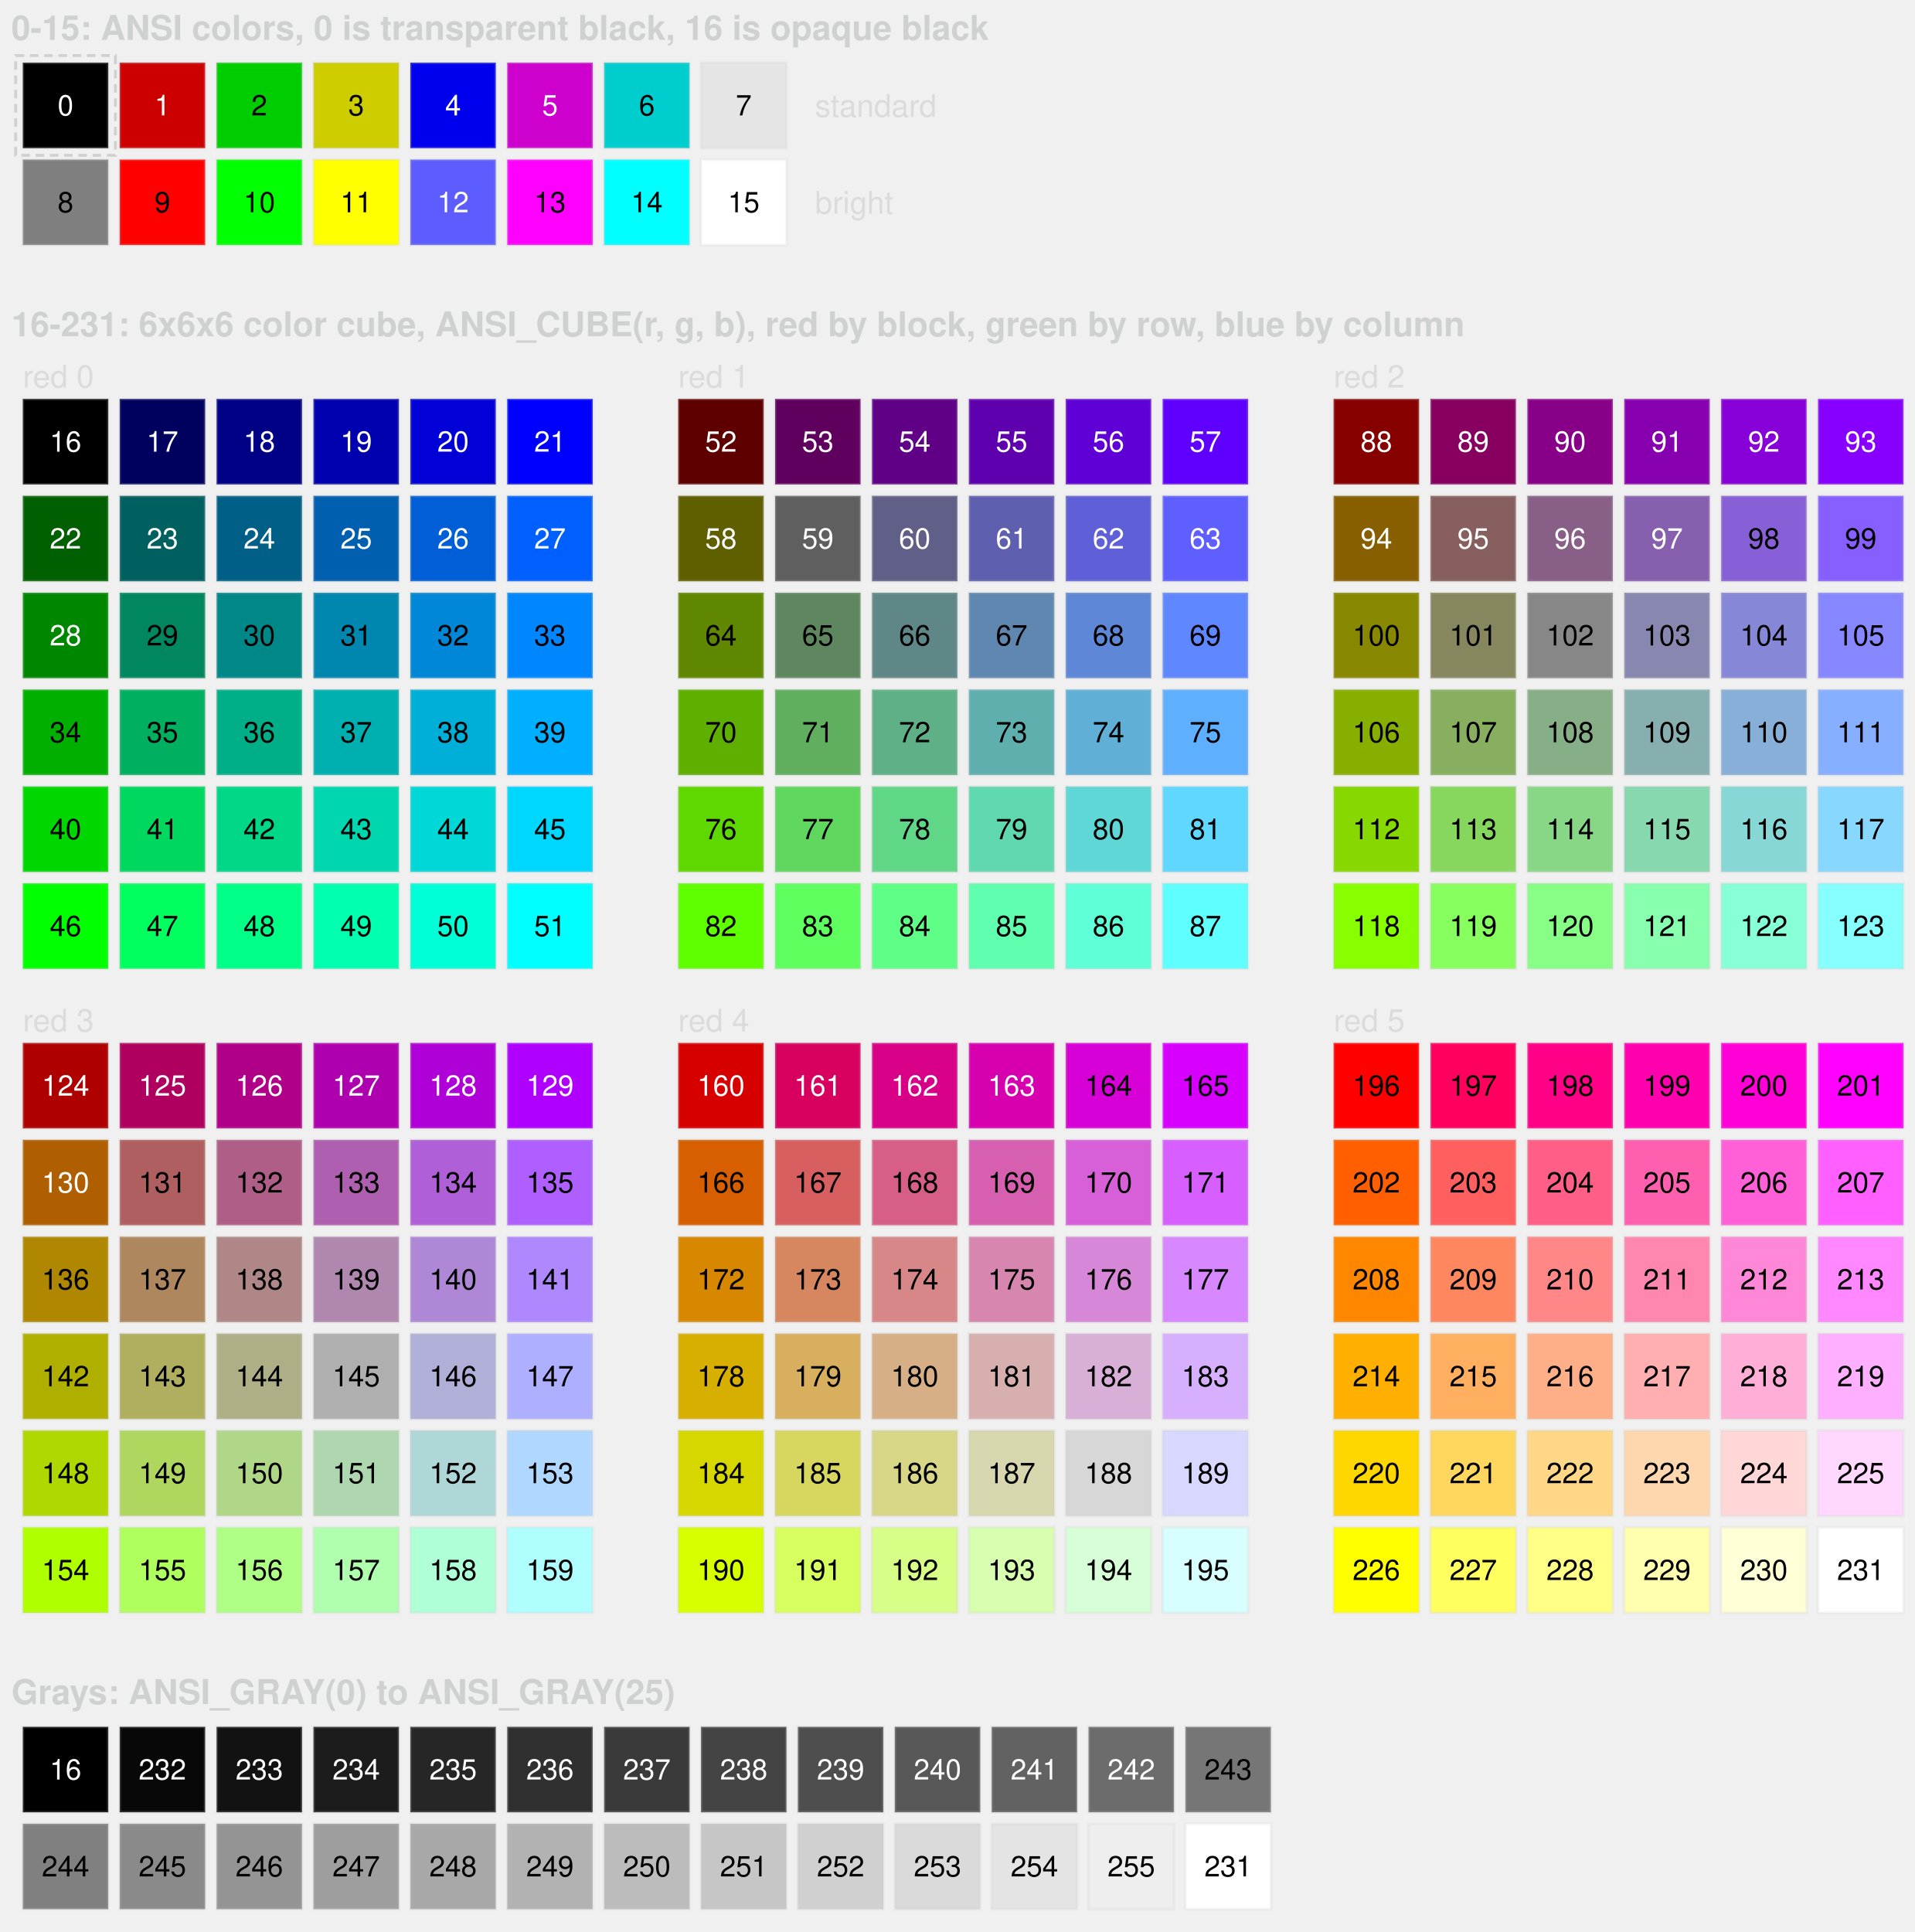
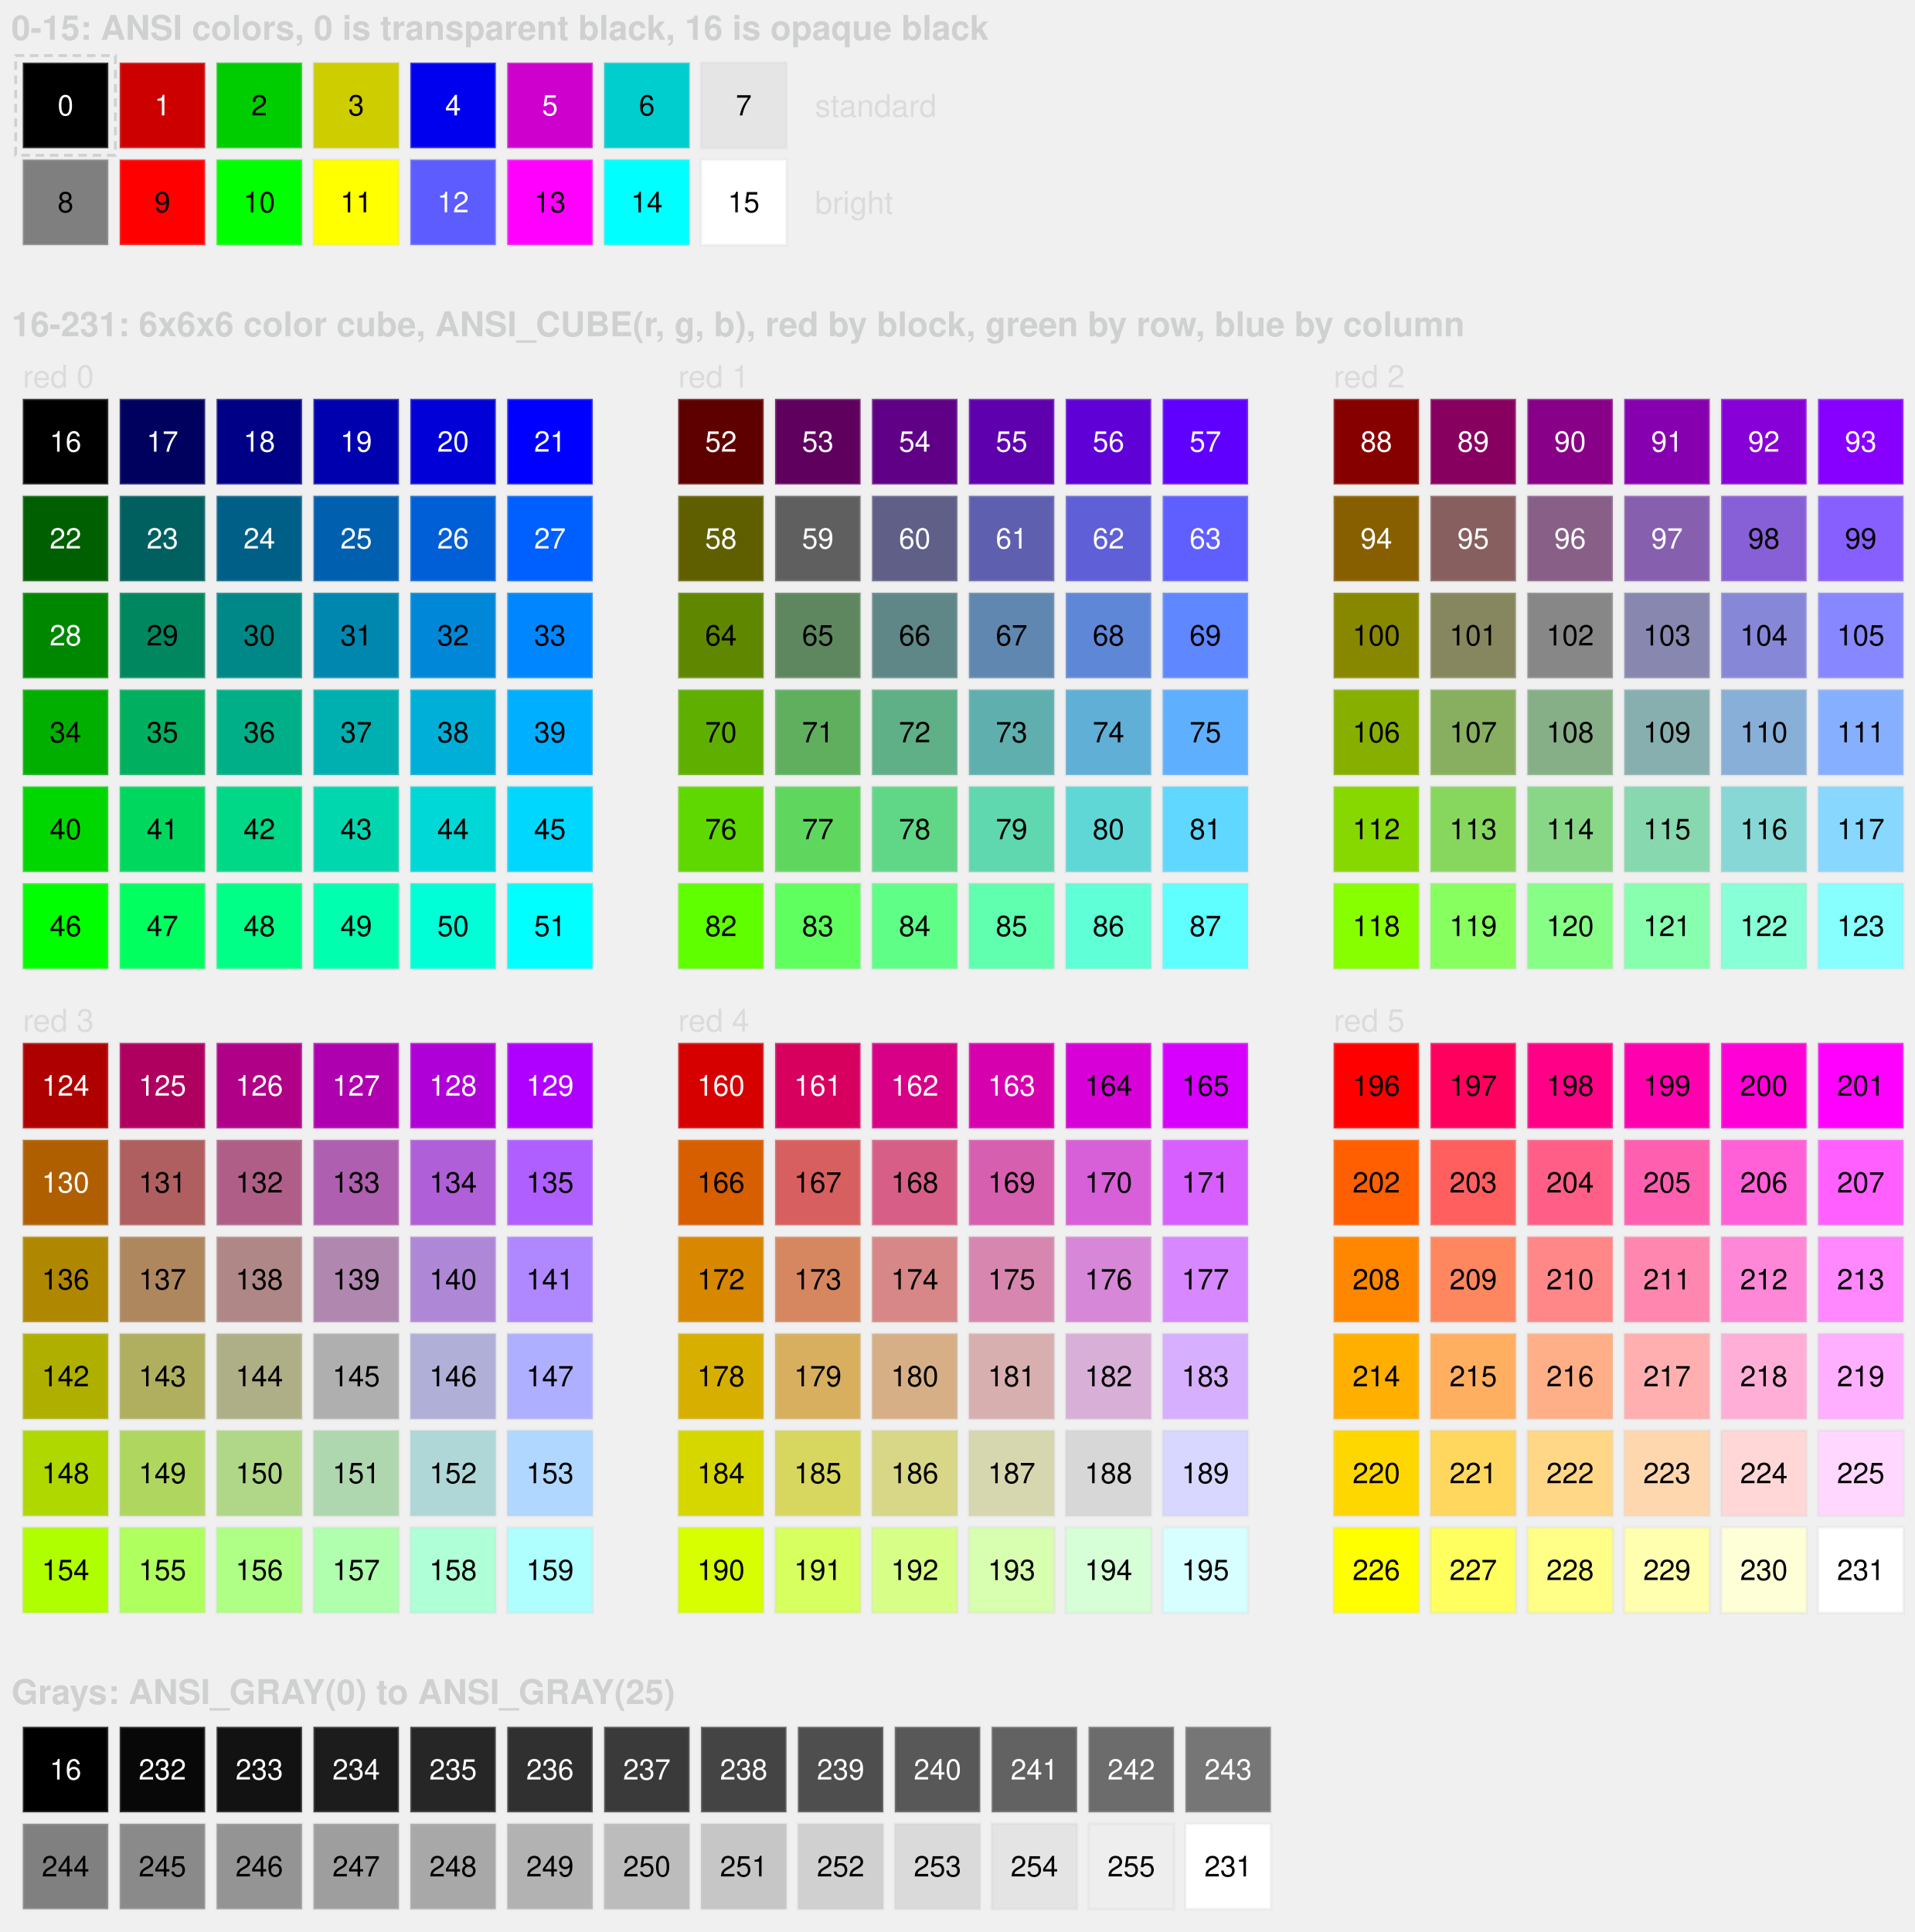
<svg xmlns="http://www.w3.org/2000/svg" width="672" height="678" viewBox="-4 0 672 678" role="img" aria-labelledby="title desc" font-size="10" fill="currentColor">
  <style>
  svg { color: #cfd0d0; }
  text { font-family: -apple-system, BlinkMacSystemFont, 'Segoe UI', Helvetica, Arial, sans-serif; }
</style>
  <text x="0" y="14" font-size="12" font-weight="600">0-15: ANSI colors, 0 is transparent black, 16 is opaque black</text>
  <rect x="4" y="22" width="30" height="30" fill="#000000" stroke="currentColor" stroke-opacity="0.2" />
  <rect x="1.5" y="19.5" width="35" height="35" fill="none" stroke="currentColor" stroke-dasharray="3 2" />
  <text x="19" y="40.5" text-anchor="middle" fill="#ffffff">0</text>
  <rect x="38" y="22" width="30" height="30" fill="#cd0000" stroke="currentColor" stroke-opacity="0.2" />
  <text x="53" y="40.5" text-anchor="middle" fill="#ffffff">1</text>
  <rect x="72" y="22" width="30" height="30" fill="#00cd00" stroke="currentColor" stroke-opacity="0.2" />
  <text x="87" y="40.5" text-anchor="middle" fill="#000000">2</text>
  <rect x="106" y="22" width="30" height="30" fill="#cdcd00" stroke="currentColor" stroke-opacity="0.2" />
  <text x="121" y="40.5" text-anchor="middle" fill="#000000">3</text>
  <rect x="140" y="22" width="30" height="30" fill="#0000ee" stroke="currentColor" stroke-opacity="0.2" />
  <text x="155" y="40.5" text-anchor="middle" fill="#ffffff">4</text>
  <rect x="174" y="22" width="30" height="30" fill="#cd00cd" stroke="currentColor" stroke-opacity="0.2" />
  <text x="189" y="40.5" text-anchor="middle" fill="#ffffff">5</text>
  <rect x="208" y="22" width="30" height="30" fill="#00cdcd" stroke="currentColor" stroke-opacity="0.2" />
  <text x="223" y="40.5" text-anchor="middle" fill="#000000">6</text>
  <rect x="242" y="22" width="30" height="30" fill="#e5e5e5" stroke="currentColor" stroke-opacity="0.2" />
  <text x="257" y="40.5" text-anchor="middle" fill="#000000">7</text>
  <rect x="4" y="56" width="30" height="30" fill="#7f7f7f" stroke="currentColor" stroke-opacity="0.2" />
  <text x="19" y="74.5" text-anchor="middle" fill="#000000">8</text>
  <rect x="38" y="56" width="30" height="30" fill="#ff0000" stroke="currentColor" stroke-opacity="0.2" />
  <text x="53" y="74.5" text-anchor="middle" fill="#000000">9</text>
  <rect x="72" y="56" width="30" height="30" fill="#00ff00" stroke="currentColor" stroke-opacity="0.2" />
  <text x="87" y="74.5" text-anchor="middle" fill="#000000">10</text>
  <rect x="106" y="56" width="30" height="30" fill="#ffff00" stroke="currentColor" stroke-opacity="0.2" />
  <text x="121" y="74.5" text-anchor="middle" fill="#000000">11</text>
  <rect x="140" y="56" width="30" height="30" fill="#5c5cff" stroke="currentColor" stroke-opacity="0.2" />
  <text x="155" y="74.5" text-anchor="middle" fill="#ffffff">12</text>
  <rect x="174" y="56" width="30" height="30" fill="#ff00ff" stroke="currentColor" stroke-opacity="0.2" />
  <text x="189" y="74.5" text-anchor="middle" fill="#000000">13</text>
  <rect x="208" y="56" width="30" height="30" fill="#00ffff" stroke="currentColor" stroke-opacity="0.2" />
  <text x="223" y="74.5" text-anchor="middle" fill="#000000">14</text>
  <rect x="242" y="56" width="30" height="30" fill="#ffffff" stroke="currentColor" stroke-opacity="0.2" />
  <text x="257" y="74.5" text-anchor="middle" fill="#000000">15</text>
  <text x="282" y="41.0" font-size="11" fill-opacity="0.65" text-anchor="start">standard</text>
  <text x="282" y="75.0" font-size="11" fill-opacity="0.65" text-anchor="start">bright</text>
  <text x="0" y="118" font-size="12" font-weight="600">16-231: 6x6x6 color cube, ANSI_CUBE(r, g, b), red by block, green by row, blue by column</text>
  <text x="4" y="136" font-size="11" fill-opacity="0.65" text-anchor="start">red 0</text>
  <rect x="4" y="140" width="30" height="30" fill="#000000" stroke="currentColor" stroke-opacity="0.2" />
  <text x="19" y="158.5" text-anchor="middle" fill="#ffffff">16</text>
  <rect x="38" y="140" width="30" height="30" fill="#00005f" stroke="currentColor" stroke-opacity="0.2" />
  <text x="53" y="158.5" text-anchor="middle" fill="#ffffff">17</text>
  <rect x="72" y="140" width="30" height="30" fill="#000087" stroke="currentColor" stroke-opacity="0.2" />
  <text x="87" y="158.5" text-anchor="middle" fill="#ffffff">18</text>
  <rect x="106" y="140" width="30" height="30" fill="#0000af" stroke="currentColor" stroke-opacity="0.2" />
  <text x="121" y="158.5" text-anchor="middle" fill="#ffffff">19</text>
  <rect x="140" y="140" width="30" height="30" fill="#0000d7" stroke="currentColor" stroke-opacity="0.2" />
  <text x="155" y="158.5" text-anchor="middle" fill="#ffffff">20</text>
  <rect x="174" y="140" width="30" height="30" fill="#0000ff" stroke="currentColor" stroke-opacity="0.2" />
  <text x="189" y="158.5" text-anchor="middle" fill="#ffffff">21</text>
  <rect x="4" y="174" width="30" height="30" fill="#005f00" stroke="currentColor" stroke-opacity="0.2" />
  <text x="19" y="192.5" text-anchor="middle" fill="#ffffff">22</text>
  <rect x="38" y="174" width="30" height="30" fill="#005f5f" stroke="currentColor" stroke-opacity="0.2" />
  <text x="53" y="192.5" text-anchor="middle" fill="#ffffff">23</text>
  <rect x="72" y="174" width="30" height="30" fill="#005f87" stroke="currentColor" stroke-opacity="0.2" />
  <text x="87" y="192.5" text-anchor="middle" fill="#ffffff">24</text>
  <rect x="106" y="174" width="30" height="30" fill="#005faf" stroke="currentColor" stroke-opacity="0.2" />
  <text x="121" y="192.5" text-anchor="middle" fill="#ffffff">25</text>
  <rect x="140" y="174" width="30" height="30" fill="#005fd7" stroke="currentColor" stroke-opacity="0.2" />
  <text x="155" y="192.5" text-anchor="middle" fill="#ffffff">26</text>
  <rect x="174" y="174" width="30" height="30" fill="#005fff" stroke="currentColor" stroke-opacity="0.2" />
  <text x="189" y="192.5" text-anchor="middle" fill="#ffffff">27</text>
  <rect x="4" y="208" width="30" height="30" fill="#008700" stroke="currentColor" stroke-opacity="0.2" />
  <text x="19" y="226.5" text-anchor="middle" fill="#ffffff">28</text>
  <rect x="38" y="208" width="30" height="30" fill="#00875f" stroke="currentColor" stroke-opacity="0.2" />
  <text x="53" y="226.5" text-anchor="middle" fill="#000000">29</text>
  <rect x="72" y="208" width="30" height="30" fill="#008787" stroke="currentColor" stroke-opacity="0.2" />
  <text x="87" y="226.5" text-anchor="middle" fill="#000000">30</text>
  <rect x="106" y="208" width="30" height="30" fill="#0087af" stroke="currentColor" stroke-opacity="0.2" />
  <text x="121" y="226.5" text-anchor="middle" fill="#000000">31</text>
  <rect x="140" y="208" width="30" height="30" fill="#0087d7" stroke="currentColor" stroke-opacity="0.2" />
  <text x="155" y="226.5" text-anchor="middle" fill="#000000">32</text>
  <rect x="174" y="208" width="30" height="30" fill="#0087ff" stroke="currentColor" stroke-opacity="0.2" />
  <text x="189" y="226.5" text-anchor="middle" fill="#000000">33</text>
  <rect x="4" y="242" width="30" height="30" fill="#00af00" stroke="currentColor" stroke-opacity="0.2" />
  <text x="19" y="260.5" text-anchor="middle" fill="#000000">34</text>
  <rect x="38" y="242" width="30" height="30" fill="#00af5f" stroke="currentColor" stroke-opacity="0.2" />
  <text x="53" y="260.5" text-anchor="middle" fill="#000000">35</text>
  <rect x="72" y="242" width="30" height="30" fill="#00af87" stroke="currentColor" stroke-opacity="0.2" />
  <text x="87" y="260.5" text-anchor="middle" fill="#000000">36</text>
  <rect x="106" y="242" width="30" height="30" fill="#00afaf" stroke="currentColor" stroke-opacity="0.2" />
  <text x="121" y="260.5" text-anchor="middle" fill="#000000">37</text>
  <rect x="140" y="242" width="30" height="30" fill="#00afd7" stroke="currentColor" stroke-opacity="0.2" />
  <text x="155" y="260.5" text-anchor="middle" fill="#000000">38</text>
  <rect x="174" y="242" width="30" height="30" fill="#00afff" stroke="currentColor" stroke-opacity="0.2" />
  <text x="189" y="260.5" text-anchor="middle" fill="#000000">39</text>
  <rect x="4" y="276" width="30" height="30" fill="#00d700" stroke="currentColor" stroke-opacity="0.2" />
  <text x="19" y="294.5" text-anchor="middle" fill="#000000">40</text>
  <rect x="38" y="276" width="30" height="30" fill="#00d75f" stroke="currentColor" stroke-opacity="0.2" />
  <text x="53" y="294.5" text-anchor="middle" fill="#000000">41</text>
  <rect x="72" y="276" width="30" height="30" fill="#00d787" stroke="currentColor" stroke-opacity="0.2" />
  <text x="87" y="294.5" text-anchor="middle" fill="#000000">42</text>
  <rect x="106" y="276" width="30" height="30" fill="#00d7af" stroke="currentColor" stroke-opacity="0.2" />
  <text x="121" y="294.5" text-anchor="middle" fill="#000000">43</text>
  <rect x="140" y="276" width="30" height="30" fill="#00d7d7" stroke="currentColor" stroke-opacity="0.2" />
  <text x="155" y="294.5" text-anchor="middle" fill="#000000">44</text>
  <rect x="174" y="276" width="30" height="30" fill="#00d7ff" stroke="currentColor" stroke-opacity="0.2" />
  <text x="189" y="294.5" text-anchor="middle" fill="#000000">45</text>
  <rect x="4" y="310" width="30" height="30" fill="#00ff00" stroke="currentColor" stroke-opacity="0.2" />
  <text x="19" y="328.5" text-anchor="middle" fill="#000000">46</text>
  <rect x="38" y="310" width="30" height="30" fill="#00ff5f" stroke="currentColor" stroke-opacity="0.2" />
  <text x="53" y="328.5" text-anchor="middle" fill="#000000">47</text>
  <rect x="72" y="310" width="30" height="30" fill="#00ff87" stroke="currentColor" stroke-opacity="0.2" />
  <text x="87" y="328.5" text-anchor="middle" fill="#000000">48</text>
  <rect x="106" y="310" width="30" height="30" fill="#00ffaf" stroke="currentColor" stroke-opacity="0.2" />
  <text x="121" y="328.5" text-anchor="middle" fill="#000000">49</text>
  <rect x="140" y="310" width="30" height="30" fill="#00ffd7" stroke="currentColor" stroke-opacity="0.2" />
  <text x="155" y="328.5" text-anchor="middle" fill="#000000">50</text>
  <rect x="174" y="310" width="30" height="30" fill="#00ffff" stroke="currentColor" stroke-opacity="0.2" />
  <text x="189" y="328.5" text-anchor="middle" fill="#000000">51</text>
  <text x="234" y="136" font-size="11" fill-opacity="0.65" text-anchor="start">red 1</text>
  <rect x="234" y="140" width="30" height="30" fill="#5f0000" stroke="currentColor" stroke-opacity="0.2" />
  <text x="249" y="158.5" text-anchor="middle" fill="#ffffff">52</text>
  <rect x="268" y="140" width="30" height="30" fill="#5f005f" stroke="currentColor" stroke-opacity="0.2" />
  <text x="283" y="158.5" text-anchor="middle" fill="#ffffff">53</text>
  <rect x="302" y="140" width="30" height="30" fill="#5f0087" stroke="currentColor" stroke-opacity="0.2" />
  <text x="317" y="158.5" text-anchor="middle" fill="#ffffff">54</text>
  <rect x="336" y="140" width="30" height="30" fill="#5f00af" stroke="currentColor" stroke-opacity="0.2" />
  <text x="351" y="158.5" text-anchor="middle" fill="#ffffff">55</text>
  <rect x="370" y="140" width="30" height="30" fill="#5f00d7" stroke="currentColor" stroke-opacity="0.2" />
  <text x="385" y="158.5" text-anchor="middle" fill="#ffffff">56</text>
  <rect x="404" y="140" width="30" height="30" fill="#5f00ff" stroke="currentColor" stroke-opacity="0.2" />
  <text x="419" y="158.5" text-anchor="middle" fill="#ffffff">57</text>
  <rect x="234" y="174" width="30" height="30" fill="#5f5f00" stroke="currentColor" stroke-opacity="0.2" />
  <text x="249" y="192.5" text-anchor="middle" fill="#ffffff">58</text>
  <rect x="268" y="174" width="30" height="30" fill="#5f5f5f" stroke="currentColor" stroke-opacity="0.2" />
  <text x="283" y="192.5" text-anchor="middle" fill="#ffffff">59</text>
  <rect x="302" y="174" width="30" height="30" fill="#5f5f87" stroke="currentColor" stroke-opacity="0.2" />
  <text x="317" y="192.5" text-anchor="middle" fill="#ffffff">60</text>
  <rect x="336" y="174" width="30" height="30" fill="#5f5faf" stroke="currentColor" stroke-opacity="0.2" />
  <text x="351" y="192.5" text-anchor="middle" fill="#ffffff">61</text>
  <rect x="370" y="174" width="30" height="30" fill="#5f5fd7" stroke="currentColor" stroke-opacity="0.2" />
  <text x="385" y="192.5" text-anchor="middle" fill="#ffffff">62</text>
  <rect x="404" y="174" width="30" height="30" fill="#5f5fff" stroke="currentColor" stroke-opacity="0.2" />
  <text x="419" y="192.5" text-anchor="middle" fill="#ffffff">63</text>
  <rect x="234" y="208" width="30" height="30" fill="#5f8700" stroke="currentColor" stroke-opacity="0.2" />
  <text x="249" y="226.5" text-anchor="middle" fill="#000000">64</text>
  <rect x="268" y="208" width="30" height="30" fill="#5f875f" stroke="currentColor" stroke-opacity="0.2" />
  <text x="283" y="226.5" text-anchor="middle" fill="#000000">65</text>
  <rect x="302" y="208" width="30" height="30" fill="#5f8787" stroke="currentColor" stroke-opacity="0.2" />
  <text x="317" y="226.5" text-anchor="middle" fill="#000000">66</text>
  <rect x="336" y="208" width="30" height="30" fill="#5f87af" stroke="currentColor" stroke-opacity="0.2" />
  <text x="351" y="226.5" text-anchor="middle" fill="#000000">67</text>
  <rect x="370" y="208" width="30" height="30" fill="#5f87d7" stroke="currentColor" stroke-opacity="0.2" />
  <text x="385" y="226.5" text-anchor="middle" fill="#000000">68</text>
  <rect x="404" y="208" width="30" height="30" fill="#5f87ff" stroke="currentColor" stroke-opacity="0.2" />
  <text x="419" y="226.5" text-anchor="middle" fill="#000000">69</text>
  <rect x="234" y="242" width="30" height="30" fill="#5faf00" stroke="currentColor" stroke-opacity="0.2" />
  <text x="249" y="260.5" text-anchor="middle" fill="#000000">70</text>
  <rect x="268" y="242" width="30" height="30" fill="#5faf5f" stroke="currentColor" stroke-opacity="0.2" />
  <text x="283" y="260.5" text-anchor="middle" fill="#000000">71</text>
  <rect x="302" y="242" width="30" height="30" fill="#5faf87" stroke="currentColor" stroke-opacity="0.2" />
  <text x="317" y="260.5" text-anchor="middle" fill="#000000">72</text>
  <rect x="336" y="242" width="30" height="30" fill="#5fafaf" stroke="currentColor" stroke-opacity="0.2" />
  <text x="351" y="260.5" text-anchor="middle" fill="#000000">73</text>
  <rect x="370" y="242" width="30" height="30" fill="#5fafd7" stroke="currentColor" stroke-opacity="0.2" />
  <text x="385" y="260.5" text-anchor="middle" fill="#000000">74</text>
  <rect x="404" y="242" width="30" height="30" fill="#5fafff" stroke="currentColor" stroke-opacity="0.2" />
  <text x="419" y="260.5" text-anchor="middle" fill="#000000">75</text>
  <rect x="234" y="276" width="30" height="30" fill="#5fd700" stroke="currentColor" stroke-opacity="0.2" />
  <text x="249" y="294.5" text-anchor="middle" fill="#000000">76</text>
  <rect x="268" y="276" width="30" height="30" fill="#5fd75f" stroke="currentColor" stroke-opacity="0.2" />
  <text x="283" y="294.5" text-anchor="middle" fill="#000000">77</text>
  <rect x="302" y="276" width="30" height="30" fill="#5fd787" stroke="currentColor" stroke-opacity="0.2" />
  <text x="317" y="294.5" text-anchor="middle" fill="#000000">78</text>
  <rect x="336" y="276" width="30" height="30" fill="#5fd7af" stroke="currentColor" stroke-opacity="0.2" />
  <text x="351" y="294.5" text-anchor="middle" fill="#000000">79</text>
  <rect x="370" y="276" width="30" height="30" fill="#5fd7d7" stroke="currentColor" stroke-opacity="0.2" />
  <text x="385" y="294.5" text-anchor="middle" fill="#000000">80</text>
  <rect x="404" y="276" width="30" height="30" fill="#5fd7ff" stroke="currentColor" stroke-opacity="0.2" />
  <text x="419" y="294.5" text-anchor="middle" fill="#000000">81</text>
  <rect x="234" y="310" width="30" height="30" fill="#5fff00" stroke="currentColor" stroke-opacity="0.2" />
  <text x="249" y="328.5" text-anchor="middle" fill="#000000">82</text>
  <rect x="268" y="310" width="30" height="30" fill="#5fff5f" stroke="currentColor" stroke-opacity="0.2" />
  <text x="283" y="328.5" text-anchor="middle" fill="#000000">83</text>
  <rect x="302" y="310" width="30" height="30" fill="#5fff87" stroke="currentColor" stroke-opacity="0.2" />
  <text x="317" y="328.5" text-anchor="middle" fill="#000000">84</text>
  <rect x="336" y="310" width="30" height="30" fill="#5fffaf" stroke="currentColor" stroke-opacity="0.2" />
  <text x="351" y="328.5" text-anchor="middle" fill="#000000">85</text>
  <rect x="370" y="310" width="30" height="30" fill="#5fffd7" stroke="currentColor" stroke-opacity="0.2" />
  <text x="385" y="328.5" text-anchor="middle" fill="#000000">86</text>
  <rect x="404" y="310" width="30" height="30" fill="#5fffff" stroke="currentColor" stroke-opacity="0.2" />
  <text x="419" y="328.5" text-anchor="middle" fill="#000000">87</text>
  <text x="464" y="136" font-size="11" fill-opacity="0.65" text-anchor="start">red 2</text>
  <rect x="464" y="140" width="30" height="30" fill="#870000" stroke="currentColor" stroke-opacity="0.2" />
  <text x="479" y="158.5" text-anchor="middle" fill="#ffffff">88</text>
  <rect x="498" y="140" width="30" height="30" fill="#87005f" stroke="currentColor" stroke-opacity="0.2" />
  <text x="513" y="158.5" text-anchor="middle" fill="#ffffff">89</text>
  <rect x="532" y="140" width="30" height="30" fill="#870087" stroke="currentColor" stroke-opacity="0.2" />
  <text x="547" y="158.5" text-anchor="middle" fill="#ffffff">90</text>
  <rect x="566" y="140" width="30" height="30" fill="#8700af" stroke="currentColor" stroke-opacity="0.2" />
  <text x="581" y="158.5" text-anchor="middle" fill="#ffffff">91</text>
  <rect x="600" y="140" width="30" height="30" fill="#8700d7" stroke="currentColor" stroke-opacity="0.2" />
  <text x="615" y="158.5" text-anchor="middle" fill="#ffffff">92</text>
  <rect x="634" y="140" width="30" height="30" fill="#8700ff" stroke="currentColor" stroke-opacity="0.2" />
  <text x="649" y="158.5" text-anchor="middle" fill="#ffffff">93</text>
  <rect x="464" y="174" width="30" height="30" fill="#875f00" stroke="currentColor" stroke-opacity="0.2" />
  <text x="479" y="192.5" text-anchor="middle" fill="#ffffff">94</text>
  <rect x="498" y="174" width="30" height="30" fill="#875f5f" stroke="currentColor" stroke-opacity="0.2" />
  <text x="513" y="192.5" text-anchor="middle" fill="#ffffff">95</text>
  <rect x="532" y="174" width="30" height="30" fill="#875f87" stroke="currentColor" stroke-opacity="0.2" />
  <text x="547" y="192.5" text-anchor="middle" fill="#ffffff">96</text>
  <rect x="566" y="174" width="30" height="30" fill="#875faf" stroke="currentColor" stroke-opacity="0.2" />
  <text x="581" y="192.5" text-anchor="middle" fill="#ffffff">97</text>
  <rect x="600" y="174" width="30" height="30" fill="#875fd7" stroke="currentColor" stroke-opacity="0.2" />
  <text x="615" y="192.5" text-anchor="middle" fill="#000000">98</text>
  <rect x="634" y="174" width="30" height="30" fill="#875fff" stroke="currentColor" stroke-opacity="0.2" />
  <text x="649" y="192.5" text-anchor="middle" fill="#000000">99</text>
  <rect x="464" y="208" width="30" height="30" fill="#878700" stroke="currentColor" stroke-opacity="0.2" />
  <text x="479" y="226.5" text-anchor="middle" fill="#000000">100</text>
  <rect x="498" y="208" width="30" height="30" fill="#87875f" stroke="currentColor" stroke-opacity="0.2" />
  <text x="513" y="226.5" text-anchor="middle" fill="#000000">101</text>
  <rect x="532" y="208" width="30" height="30" fill="#878787" stroke="currentColor" stroke-opacity="0.2" />
  <text x="547" y="226.5" text-anchor="middle" fill="#000000">102</text>
  <rect x="566" y="208" width="30" height="30" fill="#8787af" stroke="currentColor" stroke-opacity="0.2" />
  <text x="581" y="226.5" text-anchor="middle" fill="#000000">103</text>
  <rect x="600" y="208" width="30" height="30" fill="#8787d7" stroke="currentColor" stroke-opacity="0.2" />
  <text x="615" y="226.5" text-anchor="middle" fill="#000000">104</text>
  <rect x="634" y="208" width="30" height="30" fill="#8787ff" stroke="currentColor" stroke-opacity="0.2" />
  <text x="649" y="226.5" text-anchor="middle" fill="#000000">105</text>
  <rect x="464" y="242" width="30" height="30" fill="#87af00" stroke="currentColor" stroke-opacity="0.2" />
  <text x="479" y="260.5" text-anchor="middle" fill="#000000">106</text>
  <rect x="498" y="242" width="30" height="30" fill="#87af5f" stroke="currentColor" stroke-opacity="0.2" />
  <text x="513" y="260.5" text-anchor="middle" fill="#000000">107</text>
  <rect x="532" y="242" width="30" height="30" fill="#87af87" stroke="currentColor" stroke-opacity="0.2" />
  <text x="547" y="260.5" text-anchor="middle" fill="#000000">108</text>
  <rect x="566" y="242" width="30" height="30" fill="#87afaf" stroke="currentColor" stroke-opacity="0.2" />
  <text x="581" y="260.5" text-anchor="middle" fill="#000000">109</text>
  <rect x="600" y="242" width="30" height="30" fill="#87afd7" stroke="currentColor" stroke-opacity="0.2" />
  <text x="615" y="260.5" text-anchor="middle" fill="#000000">110</text>
  <rect x="634" y="242" width="30" height="30" fill="#87afff" stroke="currentColor" stroke-opacity="0.2" />
  <text x="649" y="260.5" text-anchor="middle" fill="#000000">111</text>
  <rect x="464" y="276" width="30" height="30" fill="#87d700" stroke="currentColor" stroke-opacity="0.2" />
  <text x="479" y="294.5" text-anchor="middle" fill="#000000">112</text>
  <rect x="498" y="276" width="30" height="30" fill="#87d75f" stroke="currentColor" stroke-opacity="0.2" />
  <text x="513" y="294.5" text-anchor="middle" fill="#000000">113</text>
  <rect x="532" y="276" width="30" height="30" fill="#87d787" stroke="currentColor" stroke-opacity="0.2" />
  <text x="547" y="294.5" text-anchor="middle" fill="#000000">114</text>
  <rect x="566" y="276" width="30" height="30" fill="#87d7af" stroke="currentColor" stroke-opacity="0.2" />
  <text x="581" y="294.5" text-anchor="middle" fill="#000000">115</text>
  <rect x="600" y="276" width="30" height="30" fill="#87d7d7" stroke="currentColor" stroke-opacity="0.2" />
  <text x="615" y="294.5" text-anchor="middle" fill="#000000">116</text>
  <rect x="634" y="276" width="30" height="30" fill="#87d7ff" stroke="currentColor" stroke-opacity="0.2" />
  <text x="649" y="294.5" text-anchor="middle" fill="#000000">117</text>
  <rect x="464" y="310" width="30" height="30" fill="#87ff00" stroke="currentColor" stroke-opacity="0.2" />
  <text x="479" y="328.5" text-anchor="middle" fill="#000000">118</text>
  <rect x="498" y="310" width="30" height="30" fill="#87ff5f" stroke="currentColor" stroke-opacity="0.2" />
  <text x="513" y="328.5" text-anchor="middle" fill="#000000">119</text>
  <rect x="532" y="310" width="30" height="30" fill="#87ff87" stroke="currentColor" stroke-opacity="0.2" />
  <text x="547" y="328.5" text-anchor="middle" fill="#000000">120</text>
  <rect x="566" y="310" width="30" height="30" fill="#87ffaf" stroke="currentColor" stroke-opacity="0.2" />
  <text x="581" y="328.5" text-anchor="middle" fill="#000000">121</text>
  <rect x="600" y="310" width="30" height="30" fill="#87ffd7" stroke="currentColor" stroke-opacity="0.2" />
  <text x="615" y="328.5" text-anchor="middle" fill="#000000">122</text>
  <rect x="634" y="310" width="30" height="30" fill="#87ffff" stroke="currentColor" stroke-opacity="0.2" />
  <text x="649" y="328.5" text-anchor="middle" fill="#000000">123</text>
  <text x="4" y="362" font-size="11" fill-opacity="0.65" text-anchor="start">red 3</text>
  <rect x="4" y="366" width="30" height="30" fill="#af0000" stroke="currentColor" stroke-opacity="0.2" />
  <text x="19" y="384.5" text-anchor="middle" fill="#ffffff">124</text>
  <rect x="38" y="366" width="30" height="30" fill="#af005f" stroke="currentColor" stroke-opacity="0.2" />
  <text x="53" y="384.5" text-anchor="middle" fill="#ffffff">125</text>
  <rect x="72" y="366" width="30" height="30" fill="#af0087" stroke="currentColor" stroke-opacity="0.2" />
  <text x="87" y="384.5" text-anchor="middle" fill="#ffffff">126</text>
  <rect x="106" y="366" width="30" height="30" fill="#af00af" stroke="currentColor" stroke-opacity="0.2" />
  <text x="121" y="384.5" text-anchor="middle" fill="#ffffff">127</text>
  <rect x="140" y="366" width="30" height="30" fill="#af00d7" stroke="currentColor" stroke-opacity="0.2" />
  <text x="155" y="384.5" text-anchor="middle" fill="#ffffff">128</text>
  <rect x="174" y="366" width="30" height="30" fill="#af00ff" stroke="currentColor" stroke-opacity="0.2" />
  <text x="189" y="384.5" text-anchor="middle" fill="#ffffff">129</text>
  <rect x="4" y="400" width="30" height="30" fill="#af5f00" stroke="currentColor" stroke-opacity="0.2" />
  <text x="19" y="418.5" text-anchor="middle" fill="#ffffff">130</text>
  <rect x="38" y="400" width="30" height="30" fill="#af5f5f" stroke="currentColor" stroke-opacity="0.2" />
  <text x="53" y="418.5" text-anchor="middle" fill="#000000">131</text>
  <rect x="72" y="400" width="30" height="30" fill="#af5f87" stroke="currentColor" stroke-opacity="0.2" />
  <text x="87" y="418.5" text-anchor="middle" fill="#000000">132</text>
  <rect x="106" y="400" width="30" height="30" fill="#af5faf" stroke="currentColor" stroke-opacity="0.2" />
  <text x="121" y="418.5" text-anchor="middle" fill="#000000">133</text>
  <rect x="140" y="400" width="30" height="30" fill="#af5fd7" stroke="currentColor" stroke-opacity="0.2" />
  <text x="155" y="418.5" text-anchor="middle" fill="#000000">134</text>
  <rect x="174" y="400" width="30" height="30" fill="#af5fff" stroke="currentColor" stroke-opacity="0.2" />
  <text x="189" y="418.5" text-anchor="middle" fill="#000000">135</text>
  <rect x="4" y="434" width="30" height="30" fill="#af8700" stroke="currentColor" stroke-opacity="0.2" />
  <text x="19" y="452.5" text-anchor="middle" fill="#000000">136</text>
  <rect x="38" y="434" width="30" height="30" fill="#af875f" stroke="currentColor" stroke-opacity="0.2" />
  <text x="53" y="452.5" text-anchor="middle" fill="#000000">137</text>
  <rect x="72" y="434" width="30" height="30" fill="#af8787" stroke="currentColor" stroke-opacity="0.2" />
  <text x="87" y="452.5" text-anchor="middle" fill="#000000">138</text>
  <rect x="106" y="434" width="30" height="30" fill="#af87af" stroke="currentColor" stroke-opacity="0.2" />
  <text x="121" y="452.5" text-anchor="middle" fill="#000000">139</text>
  <rect x="140" y="434" width="30" height="30" fill="#af87d7" stroke="currentColor" stroke-opacity="0.2" />
  <text x="155" y="452.5" text-anchor="middle" fill="#000000">140</text>
  <rect x="174" y="434" width="30" height="30" fill="#af87ff" stroke="currentColor" stroke-opacity="0.2" />
  <text x="189" y="452.5" text-anchor="middle" fill="#000000">141</text>
  <rect x="4" y="468" width="30" height="30" fill="#afaf00" stroke="currentColor" stroke-opacity="0.2" />
  <text x="19" y="486.5" text-anchor="middle" fill="#000000">142</text>
  <rect x="38" y="468" width="30" height="30" fill="#afaf5f" stroke="currentColor" stroke-opacity="0.2" />
  <text x="53" y="486.5" text-anchor="middle" fill="#000000">143</text>
  <rect x="72" y="468" width="30" height="30" fill="#afaf87" stroke="currentColor" stroke-opacity="0.2" />
  <text x="87" y="486.5" text-anchor="middle" fill="#000000">144</text>
  <rect x="106" y="468" width="30" height="30" fill="#afafaf" stroke="currentColor" stroke-opacity="0.2" />
  <text x="121" y="486.5" text-anchor="middle" fill="#000000">145</text>
  <rect x="140" y="468" width="30" height="30" fill="#afafd7" stroke="currentColor" stroke-opacity="0.2" />
  <text x="155" y="486.5" text-anchor="middle" fill="#000000">146</text>
  <rect x="174" y="468" width="30" height="30" fill="#afafff" stroke="currentColor" stroke-opacity="0.2" />
  <text x="189" y="486.5" text-anchor="middle" fill="#000000">147</text>
  <rect x="4" y="502" width="30" height="30" fill="#afd700" stroke="currentColor" stroke-opacity="0.2" />
  <text x="19" y="520.5" text-anchor="middle" fill="#000000">148</text>
  <rect x="38" y="502" width="30" height="30" fill="#afd75f" stroke="currentColor" stroke-opacity="0.2" />
  <text x="53" y="520.5" text-anchor="middle" fill="#000000">149</text>
  <rect x="72" y="502" width="30" height="30" fill="#afd787" stroke="currentColor" stroke-opacity="0.2" />
  <text x="87" y="520.5" text-anchor="middle" fill="#000000">150</text>
  <rect x="106" y="502" width="30" height="30" fill="#afd7af" stroke="currentColor" stroke-opacity="0.2" />
  <text x="121" y="520.5" text-anchor="middle" fill="#000000">151</text>
  <rect x="140" y="502" width="30" height="30" fill="#afd7d7" stroke="currentColor" stroke-opacity="0.2" />
  <text x="155" y="520.5" text-anchor="middle" fill="#000000">152</text>
  <rect x="174" y="502" width="30" height="30" fill="#afd7ff" stroke="currentColor" stroke-opacity="0.2" />
  <text x="189" y="520.5" text-anchor="middle" fill="#000000">153</text>
  <rect x="4" y="536" width="30" height="30" fill="#afff00" stroke="currentColor" stroke-opacity="0.2" />
  <text x="19" y="554.5" text-anchor="middle" fill="#000000">154</text>
  <rect x="38" y="536" width="30" height="30" fill="#afff5f" stroke="currentColor" stroke-opacity="0.2" />
  <text x="53" y="554.5" text-anchor="middle" fill="#000000">155</text>
  <rect x="72" y="536" width="30" height="30" fill="#afff87" stroke="currentColor" stroke-opacity="0.2" />
  <text x="87" y="554.5" text-anchor="middle" fill="#000000">156</text>
  <rect x="106" y="536" width="30" height="30" fill="#afffaf" stroke="currentColor" stroke-opacity="0.2" />
  <text x="121" y="554.5" text-anchor="middle" fill="#000000">157</text>
  <rect x="140" y="536" width="30" height="30" fill="#afffd7" stroke="currentColor" stroke-opacity="0.2" />
  <text x="155" y="554.5" text-anchor="middle" fill="#000000">158</text>
  <rect x="174" y="536" width="30" height="30" fill="#afffff" stroke="currentColor" stroke-opacity="0.2" />
  <text x="189" y="554.5" text-anchor="middle" fill="#000000">159</text>
  <text x="234" y="362" font-size="11" fill-opacity="0.65" text-anchor="start">red 4</text>
  <rect x="234" y="366" width="30" height="30" fill="#d70000" stroke="currentColor" stroke-opacity="0.2" />
  <text x="249" y="384.5" text-anchor="middle" fill="#ffffff">160</text>
  <rect x="268" y="366" width="30" height="30" fill="#d7005f" stroke="currentColor" stroke-opacity="0.2" />
  <text x="283" y="384.5" text-anchor="middle" fill="#ffffff">161</text>
  <rect x="302" y="366" width="30" height="30" fill="#d70087" stroke="currentColor" stroke-opacity="0.2" />
  <text x="317" y="384.5" text-anchor="middle" fill="#ffffff">162</text>
  <rect x="336" y="366" width="30" height="30" fill="#d700af" stroke="currentColor" stroke-opacity="0.2" />
  <text x="351" y="384.5" text-anchor="middle" fill="#ffffff">163</text>
  <rect x="370" y="366" width="30" height="30" fill="#d700d7" stroke="currentColor" stroke-opacity="0.2" />
  <text x="385" y="384.5" text-anchor="middle" fill="#000000">164</text>
  <rect x="404" y="366" width="30" height="30" fill="#d700ff" stroke="currentColor" stroke-opacity="0.2" />
  <text x="419" y="384.5" text-anchor="middle" fill="#000000">165</text>
  <rect x="234" y="400" width="30" height="30" fill="#d75f00" stroke="currentColor" stroke-opacity="0.2" />
  <text x="249" y="418.5" text-anchor="middle" fill="#000000">166</text>
  <rect x="268" y="400" width="30" height="30" fill="#d75f5f" stroke="currentColor" stroke-opacity="0.2" />
  <text x="283" y="418.5" text-anchor="middle" fill="#000000">167</text>
  <rect x="302" y="400" width="30" height="30" fill="#d75f87" stroke="currentColor" stroke-opacity="0.2" />
  <text x="317" y="418.5" text-anchor="middle" fill="#000000">168</text>
  <rect x="336" y="400" width="30" height="30" fill="#d75faf" stroke="currentColor" stroke-opacity="0.2" />
  <text x="351" y="418.5" text-anchor="middle" fill="#000000">169</text>
  <rect x="370" y="400" width="30" height="30" fill="#d75fd7" stroke="currentColor" stroke-opacity="0.2" />
  <text x="385" y="418.5" text-anchor="middle" fill="#000000">170</text>
  <rect x="404" y="400" width="30" height="30" fill="#d75fff" stroke="currentColor" stroke-opacity="0.2" />
  <text x="419" y="418.5" text-anchor="middle" fill="#000000">171</text>
  <rect x="234" y="434" width="30" height="30" fill="#d78700" stroke="currentColor" stroke-opacity="0.2" />
  <text x="249" y="452.5" text-anchor="middle" fill="#000000">172</text>
  <rect x="268" y="434" width="30" height="30" fill="#d7875f" stroke="currentColor" stroke-opacity="0.2" />
  <text x="283" y="452.5" text-anchor="middle" fill="#000000">173</text>
  <rect x="302" y="434" width="30" height="30" fill="#d78787" stroke="currentColor" stroke-opacity="0.2" />
  <text x="317" y="452.5" text-anchor="middle" fill="#000000">174</text>
  <rect x="336" y="434" width="30" height="30" fill="#d787af" stroke="currentColor" stroke-opacity="0.2" />
  <text x="351" y="452.5" text-anchor="middle" fill="#000000">175</text>
  <rect x="370" y="434" width="30" height="30" fill="#d787d7" stroke="currentColor" stroke-opacity="0.2" />
  <text x="385" y="452.5" text-anchor="middle" fill="#000000">176</text>
  <rect x="404" y="434" width="30" height="30" fill="#d787ff" stroke="currentColor" stroke-opacity="0.2" />
  <text x="419" y="452.5" text-anchor="middle" fill="#000000">177</text>
  <rect x="234" y="468" width="30" height="30" fill="#d7af00" stroke="currentColor" stroke-opacity="0.2" />
  <text x="249" y="486.5" text-anchor="middle" fill="#000000">178</text>
  <rect x="268" y="468" width="30" height="30" fill="#d7af5f" stroke="currentColor" stroke-opacity="0.2" />
  <text x="283" y="486.5" text-anchor="middle" fill="#000000">179</text>
  <rect x="302" y="468" width="30" height="30" fill="#d7af87" stroke="currentColor" stroke-opacity="0.2" />
  <text x="317" y="486.5" text-anchor="middle" fill="#000000">180</text>
  <rect x="336" y="468" width="30" height="30" fill="#d7afaf" stroke="currentColor" stroke-opacity="0.2" />
  <text x="351" y="486.5" text-anchor="middle" fill="#000000">181</text>
  <rect x="370" y="468" width="30" height="30" fill="#d7afd7" stroke="currentColor" stroke-opacity="0.2" />
  <text x="385" y="486.5" text-anchor="middle" fill="#000000">182</text>
  <rect x="404" y="468" width="30" height="30" fill="#d7afff" stroke="currentColor" stroke-opacity="0.2" />
  <text x="419" y="486.5" text-anchor="middle" fill="#000000">183</text>
  <rect x="234" y="502" width="30" height="30" fill="#d7d700" stroke="currentColor" stroke-opacity="0.2" />
  <text x="249" y="520.5" text-anchor="middle" fill="#000000">184</text>
  <rect x="268" y="502" width="30" height="30" fill="#d7d75f" stroke="currentColor" stroke-opacity="0.2" />
  <text x="283" y="520.5" text-anchor="middle" fill="#000000">185</text>
  <rect x="302" y="502" width="30" height="30" fill="#d7d787" stroke="currentColor" stroke-opacity="0.2" />
  <text x="317" y="520.5" text-anchor="middle" fill="#000000">186</text>
  <rect x="336" y="502" width="30" height="30" fill="#d7d7af" stroke="currentColor" stroke-opacity="0.2" />
  <text x="351" y="520.5" text-anchor="middle" fill="#000000">187</text>
  <rect x="370" y="502" width="30" height="30" fill="#d7d7d7" stroke="currentColor" stroke-opacity="0.2" />
  <text x="385" y="520.5" text-anchor="middle" fill="#000000">188</text>
  <rect x="404" y="502" width="30" height="30" fill="#d7d7ff" stroke="currentColor" stroke-opacity="0.2" />
  <text x="419" y="520.5" text-anchor="middle" fill="#000000">189</text>
  <rect x="234" y="536" width="30" height="30" fill="#d7ff00" stroke="currentColor" stroke-opacity="0.2" />
  <text x="249" y="554.5" text-anchor="middle" fill="#000000">190</text>
  <rect x="268" y="536" width="30" height="30" fill="#d7ff5f" stroke="currentColor" stroke-opacity="0.2" />
  <text x="283" y="554.5" text-anchor="middle" fill="#000000">191</text>
  <rect x="302" y="536" width="30" height="30" fill="#d7ff87" stroke="currentColor" stroke-opacity="0.2" />
  <text x="317" y="554.5" text-anchor="middle" fill="#000000">192</text>
  <rect x="336" y="536" width="30" height="30" fill="#d7ffaf" stroke="currentColor" stroke-opacity="0.2" />
  <text x="351" y="554.5" text-anchor="middle" fill="#000000">193</text>
  <rect x="370" y="536" width="30" height="30" fill="#d7ffd7" stroke="currentColor" stroke-opacity="0.2" />
  <text x="385" y="554.5" text-anchor="middle" fill="#000000">194</text>
  <rect x="404" y="536" width="30" height="30" fill="#d7ffff" stroke="currentColor" stroke-opacity="0.2" />
  <text x="419" y="554.5" text-anchor="middle" fill="#000000">195</text>
  <text x="464" y="362" font-size="11" fill-opacity="0.65" text-anchor="start">red 5</text>
  <rect x="464" y="366" width="30" height="30" fill="#ff0000" stroke="currentColor" stroke-opacity="0.2" />
  <text x="479" y="384.5" text-anchor="middle" fill="#000000">196</text>
  <rect x="498" y="366" width="30" height="30" fill="#ff005f" stroke="currentColor" stroke-opacity="0.2" />
  <text x="513" y="384.5" text-anchor="middle" fill="#000000">197</text>
  <rect x="532" y="366" width="30" height="30" fill="#ff0087" stroke="currentColor" stroke-opacity="0.2" />
  <text x="547" y="384.5" text-anchor="middle" fill="#000000">198</text>
  <rect x="566" y="366" width="30" height="30" fill="#ff00af" stroke="currentColor" stroke-opacity="0.2" />
  <text x="581" y="384.5" text-anchor="middle" fill="#000000">199</text>
  <rect x="600" y="366" width="30" height="30" fill="#ff00d7" stroke="currentColor" stroke-opacity="0.2" />
  <text x="615" y="384.5" text-anchor="middle" fill="#000000">200</text>
  <rect x="634" y="366" width="30" height="30" fill="#ff00ff" stroke="currentColor" stroke-opacity="0.2" />
  <text x="649" y="384.5" text-anchor="middle" fill="#000000">201</text>
  <rect x="464" y="400" width="30" height="30" fill="#ff5f00" stroke="currentColor" stroke-opacity="0.2" />
  <text x="479" y="418.5" text-anchor="middle" fill="#000000">202</text>
  <rect x="498" y="400" width="30" height="30" fill="#ff5f5f" stroke="currentColor" stroke-opacity="0.2" />
  <text x="513" y="418.5" text-anchor="middle" fill="#000000">203</text>
  <rect x="532" y="400" width="30" height="30" fill="#ff5f87" stroke="currentColor" stroke-opacity="0.2" />
  <text x="547" y="418.5" text-anchor="middle" fill="#000000">204</text>
  <rect x="566" y="400" width="30" height="30" fill="#ff5faf" stroke="currentColor" stroke-opacity="0.2" />
  <text x="581" y="418.5" text-anchor="middle" fill="#000000">205</text>
  <rect x="600" y="400" width="30" height="30" fill="#ff5fd7" stroke="currentColor" stroke-opacity="0.2" />
  <text x="615" y="418.5" text-anchor="middle" fill="#000000">206</text>
  <rect x="634" y="400" width="30" height="30" fill="#ff5fff" stroke="currentColor" stroke-opacity="0.2" />
  <text x="649" y="418.5" text-anchor="middle" fill="#000000">207</text>
  <rect x="464" y="434" width="30" height="30" fill="#ff8700" stroke="currentColor" stroke-opacity="0.2" />
  <text x="479" y="452.5" text-anchor="middle" fill="#000000">208</text>
  <rect x="498" y="434" width="30" height="30" fill="#ff875f" stroke="currentColor" stroke-opacity="0.2" />
  <text x="513" y="452.5" text-anchor="middle" fill="#000000">209</text>
  <rect x="532" y="434" width="30" height="30" fill="#ff8787" stroke="currentColor" stroke-opacity="0.2" />
  <text x="547" y="452.5" text-anchor="middle" fill="#000000">210</text>
  <rect x="566" y="434" width="30" height="30" fill="#ff87af" stroke="currentColor" stroke-opacity="0.2" />
  <text x="581" y="452.5" text-anchor="middle" fill="#000000">211</text>
  <rect x="600" y="434" width="30" height="30" fill="#ff87d7" stroke="currentColor" stroke-opacity="0.2" />
  <text x="615" y="452.5" text-anchor="middle" fill="#000000">212</text>
  <rect x="634" y="434" width="30" height="30" fill="#ff87ff" stroke="currentColor" stroke-opacity="0.2" />
  <text x="649" y="452.5" text-anchor="middle" fill="#000000">213</text>
  <rect x="464" y="468" width="30" height="30" fill="#ffaf00" stroke="currentColor" stroke-opacity="0.2" />
  <text x="479" y="486.5" text-anchor="middle" fill="#000000">214</text>
  <rect x="498" y="468" width="30" height="30" fill="#ffaf5f" stroke="currentColor" stroke-opacity="0.2" />
  <text x="513" y="486.5" text-anchor="middle" fill="#000000">215</text>
  <rect x="532" y="468" width="30" height="30" fill="#ffaf87" stroke="currentColor" stroke-opacity="0.2" />
  <text x="547" y="486.5" text-anchor="middle" fill="#000000">216</text>
  <rect x="566" y="468" width="30" height="30" fill="#ffafaf" stroke="currentColor" stroke-opacity="0.2" />
  <text x="581" y="486.5" text-anchor="middle" fill="#000000">217</text>
  <rect x="600" y="468" width="30" height="30" fill="#ffafd7" stroke="currentColor" stroke-opacity="0.2" />
  <text x="615" y="486.5" text-anchor="middle" fill="#000000">218</text>
  <rect x="634" y="468" width="30" height="30" fill="#ffafff" stroke="currentColor" stroke-opacity="0.2" />
  <text x="649" y="486.5" text-anchor="middle" fill="#000000">219</text>
  <rect x="464" y="502" width="30" height="30" fill="#ffd700" stroke="currentColor" stroke-opacity="0.2" />
  <text x="479" y="520.5" text-anchor="middle" fill="#000000">220</text>
  <rect x="498" y="502" width="30" height="30" fill="#ffd75f" stroke="currentColor" stroke-opacity="0.2" />
  <text x="513" y="520.5" text-anchor="middle" fill="#000000">221</text>
  <rect x="532" y="502" width="30" height="30" fill="#ffd787" stroke="currentColor" stroke-opacity="0.2" />
  <text x="547" y="520.5" text-anchor="middle" fill="#000000">222</text>
  <rect x="566" y="502" width="30" height="30" fill="#ffd7af" stroke="currentColor" stroke-opacity="0.2" />
  <text x="581" y="520.5" text-anchor="middle" fill="#000000">223</text>
  <rect x="600" y="502" width="30" height="30" fill="#ffd7d7" stroke="currentColor" stroke-opacity="0.2" />
  <text x="615" y="520.5" text-anchor="middle" fill="#000000">224</text>
  <rect x="634" y="502" width="30" height="30" fill="#ffd7ff" stroke="currentColor" stroke-opacity="0.2" />
  <text x="649" y="520.5" text-anchor="middle" fill="#000000">225</text>
  <rect x="464" y="536" width="30" height="30" fill="#ffff00" stroke="currentColor" stroke-opacity="0.2" />
  <text x="479" y="554.5" text-anchor="middle" fill="#000000">226</text>
  <rect x="498" y="536" width="30" height="30" fill="#ffff5f" stroke="currentColor" stroke-opacity="0.2" />
  <text x="513" y="554.5" text-anchor="middle" fill="#000000">227</text>
  <rect x="532" y="536" width="30" height="30" fill="#ffff87" stroke="currentColor" stroke-opacity="0.2" />
  <text x="547" y="554.5" text-anchor="middle" fill="#000000">228</text>
  <rect x="566" y="536" width="30" height="30" fill="#ffffaf" stroke="currentColor" stroke-opacity="0.2" />
  <text x="581" y="554.5" text-anchor="middle" fill="#000000">229</text>
  <rect x="600" y="536" width="30" height="30" fill="#ffffd7" stroke="currentColor" stroke-opacity="0.2" />
  <text x="615" y="554.5" text-anchor="middle" fill="#000000">230</text>
  <rect x="634" y="536" width="30" height="30" fill="#ffffff" stroke="currentColor" stroke-opacity="0.2" />
  <text x="649" y="554.5" text-anchor="middle" fill="#000000">231</text>
  <text x="0" y="598" font-size="12" font-weight="600">Grays: ANSI_GRAY(0) to ANSI_GRAY(25)</text>
  <rect x="4" y="606" width="30" height="30" fill="#000000" stroke="currentColor" stroke-opacity="0.2" />
  <text x="19" y="624.5" text-anchor="middle" fill="#ffffff">16</text>
  <rect x="38" y="606" width="30" height="30" fill="#080808" stroke="currentColor" stroke-opacity="0.2" />
  <text x="53" y="624.5" text-anchor="middle" fill="#ffffff">232</text>
  <rect x="72" y="606" width="30" height="30" fill="#121212" stroke="currentColor" stroke-opacity="0.2" />
  <text x="87" y="624.5" text-anchor="middle" fill="#ffffff">233</text>
  <rect x="106" y="606" width="30" height="30" fill="#1c1c1c" stroke="currentColor" stroke-opacity="0.2" />
  <text x="121" y="624.5" text-anchor="middle" fill="#ffffff">234</text>
  <rect x="140" y="606" width="30" height="30" fill="#262626" stroke="currentColor" stroke-opacity="0.2" />
  <text x="155" y="624.5" text-anchor="middle" fill="#ffffff">235</text>
  <rect x="174" y="606" width="30" height="30" fill="#303030" stroke="currentColor" stroke-opacity="0.2" />
  <text x="189" y="624.5" text-anchor="middle" fill="#ffffff">236</text>
  <rect x="208" y="606" width="30" height="30" fill="#3a3a3a" stroke="currentColor" stroke-opacity="0.2" />
  <text x="223" y="624.5" text-anchor="middle" fill="#ffffff">237</text>
  <rect x="242" y="606" width="30" height="30" fill="#444444" stroke="currentColor" stroke-opacity="0.2" />
  <text x="257" y="624.5" text-anchor="middle" fill="#ffffff">238</text>
  <rect x="276" y="606" width="30" height="30" fill="#4e4e4e" stroke="currentColor" stroke-opacity="0.2" />
  <text x="291" y="624.5" text-anchor="middle" fill="#ffffff">239</text>
  <rect x="310" y="606" width="30" height="30" fill="#585858" stroke="currentColor" stroke-opacity="0.2" />
  <text x="325" y="624.5" text-anchor="middle" fill="#ffffff">240</text>
  <rect x="344" y="606" width="30" height="30" fill="#626262" stroke="currentColor" stroke-opacity="0.2" />
  <text x="359" y="624.5" text-anchor="middle" fill="#ffffff">241</text>
  <rect x="378" y="606" width="30" height="30" fill="#6c6c6c" stroke="currentColor" stroke-opacity="0.2" />
  <text x="393" y="624.5" text-anchor="middle" fill="#ffffff">242</text>
  <rect x="412" y="606" width="30" height="30" fill="#767676" stroke="currentColor" stroke-opacity="0.2" />
-   <text x="427" y="624.5" text-anchor="middle" fill="#000000">243</text>
+   <text x="427" y="624.5" text-anchor="middle" fill="#ffffff">243</text>
  <rect x="4" y="640" width="30" height="30" fill="#808080" stroke="currentColor" stroke-opacity="0.2" />
  <text x="19" y="658.5" text-anchor="middle" fill="#000000">244</text>
  <rect x="38" y="640" width="30" height="30" fill="#8a8a8a" stroke="currentColor" stroke-opacity="0.2" />
  <text x="53" y="658.5" text-anchor="middle" fill="#000000">245</text>
  <rect x="72" y="640" width="30" height="30" fill="#949494" stroke="currentColor" stroke-opacity="0.2" />
  <text x="87" y="658.5" text-anchor="middle" fill="#000000">246</text>
  <rect x="106" y="640" width="30" height="30" fill="#9e9e9e" stroke="currentColor" stroke-opacity="0.2" />
  <text x="121" y="658.5" text-anchor="middle" fill="#000000">247</text>
  <rect x="140" y="640" width="30" height="30" fill="#a8a8a8" stroke="currentColor" stroke-opacity="0.2" />
  <text x="155" y="658.5" text-anchor="middle" fill="#000000">248</text>
  <rect x="174" y="640" width="30" height="30" fill="#b2b2b2" stroke="currentColor" stroke-opacity="0.2" />
  <text x="189" y="658.5" text-anchor="middle" fill="#000000">249</text>
  <rect x="208" y="640" width="30" height="30" fill="#bcbcbc" stroke="currentColor" stroke-opacity="0.2" />
  <text x="223" y="658.5" text-anchor="middle" fill="#000000">250</text>
  <rect x="242" y="640" width="30" height="30" fill="#c6c6c6" stroke="currentColor" stroke-opacity="0.2" />
  <text x="257" y="658.5" text-anchor="middle" fill="#000000">251</text>
  <rect x="276" y="640" width="30" height="30" fill="#d0d0d0" stroke="currentColor" stroke-opacity="0.2" />
  <text x="291" y="658.5" text-anchor="middle" fill="#000000">252</text>
  <rect x="310" y="640" width="30" height="30" fill="#dadada" stroke="currentColor" stroke-opacity="0.2" />
  <text x="325" y="658.5" text-anchor="middle" fill="#000000">253</text>
  <rect x="344" y="640" width="30" height="30" fill="#e4e4e4" stroke="currentColor" stroke-opacity="0.2" />
  <text x="359" y="658.5" text-anchor="middle" fill="#000000">254</text>
  <rect x="378" y="640" width="30" height="30" fill="#eeeeee" stroke="currentColor" stroke-opacity="0.2" />
  <text x="393" y="658.5" text-anchor="middle" fill="#000000">255</text>
  <rect x="412" y="640" width="30" height="30" fill="#ffffff" stroke="currentColor" stroke-opacity="0.2" />
  <text x="427" y="658.5" text-anchor="middle" fill="#000000">231</text>
</svg>
